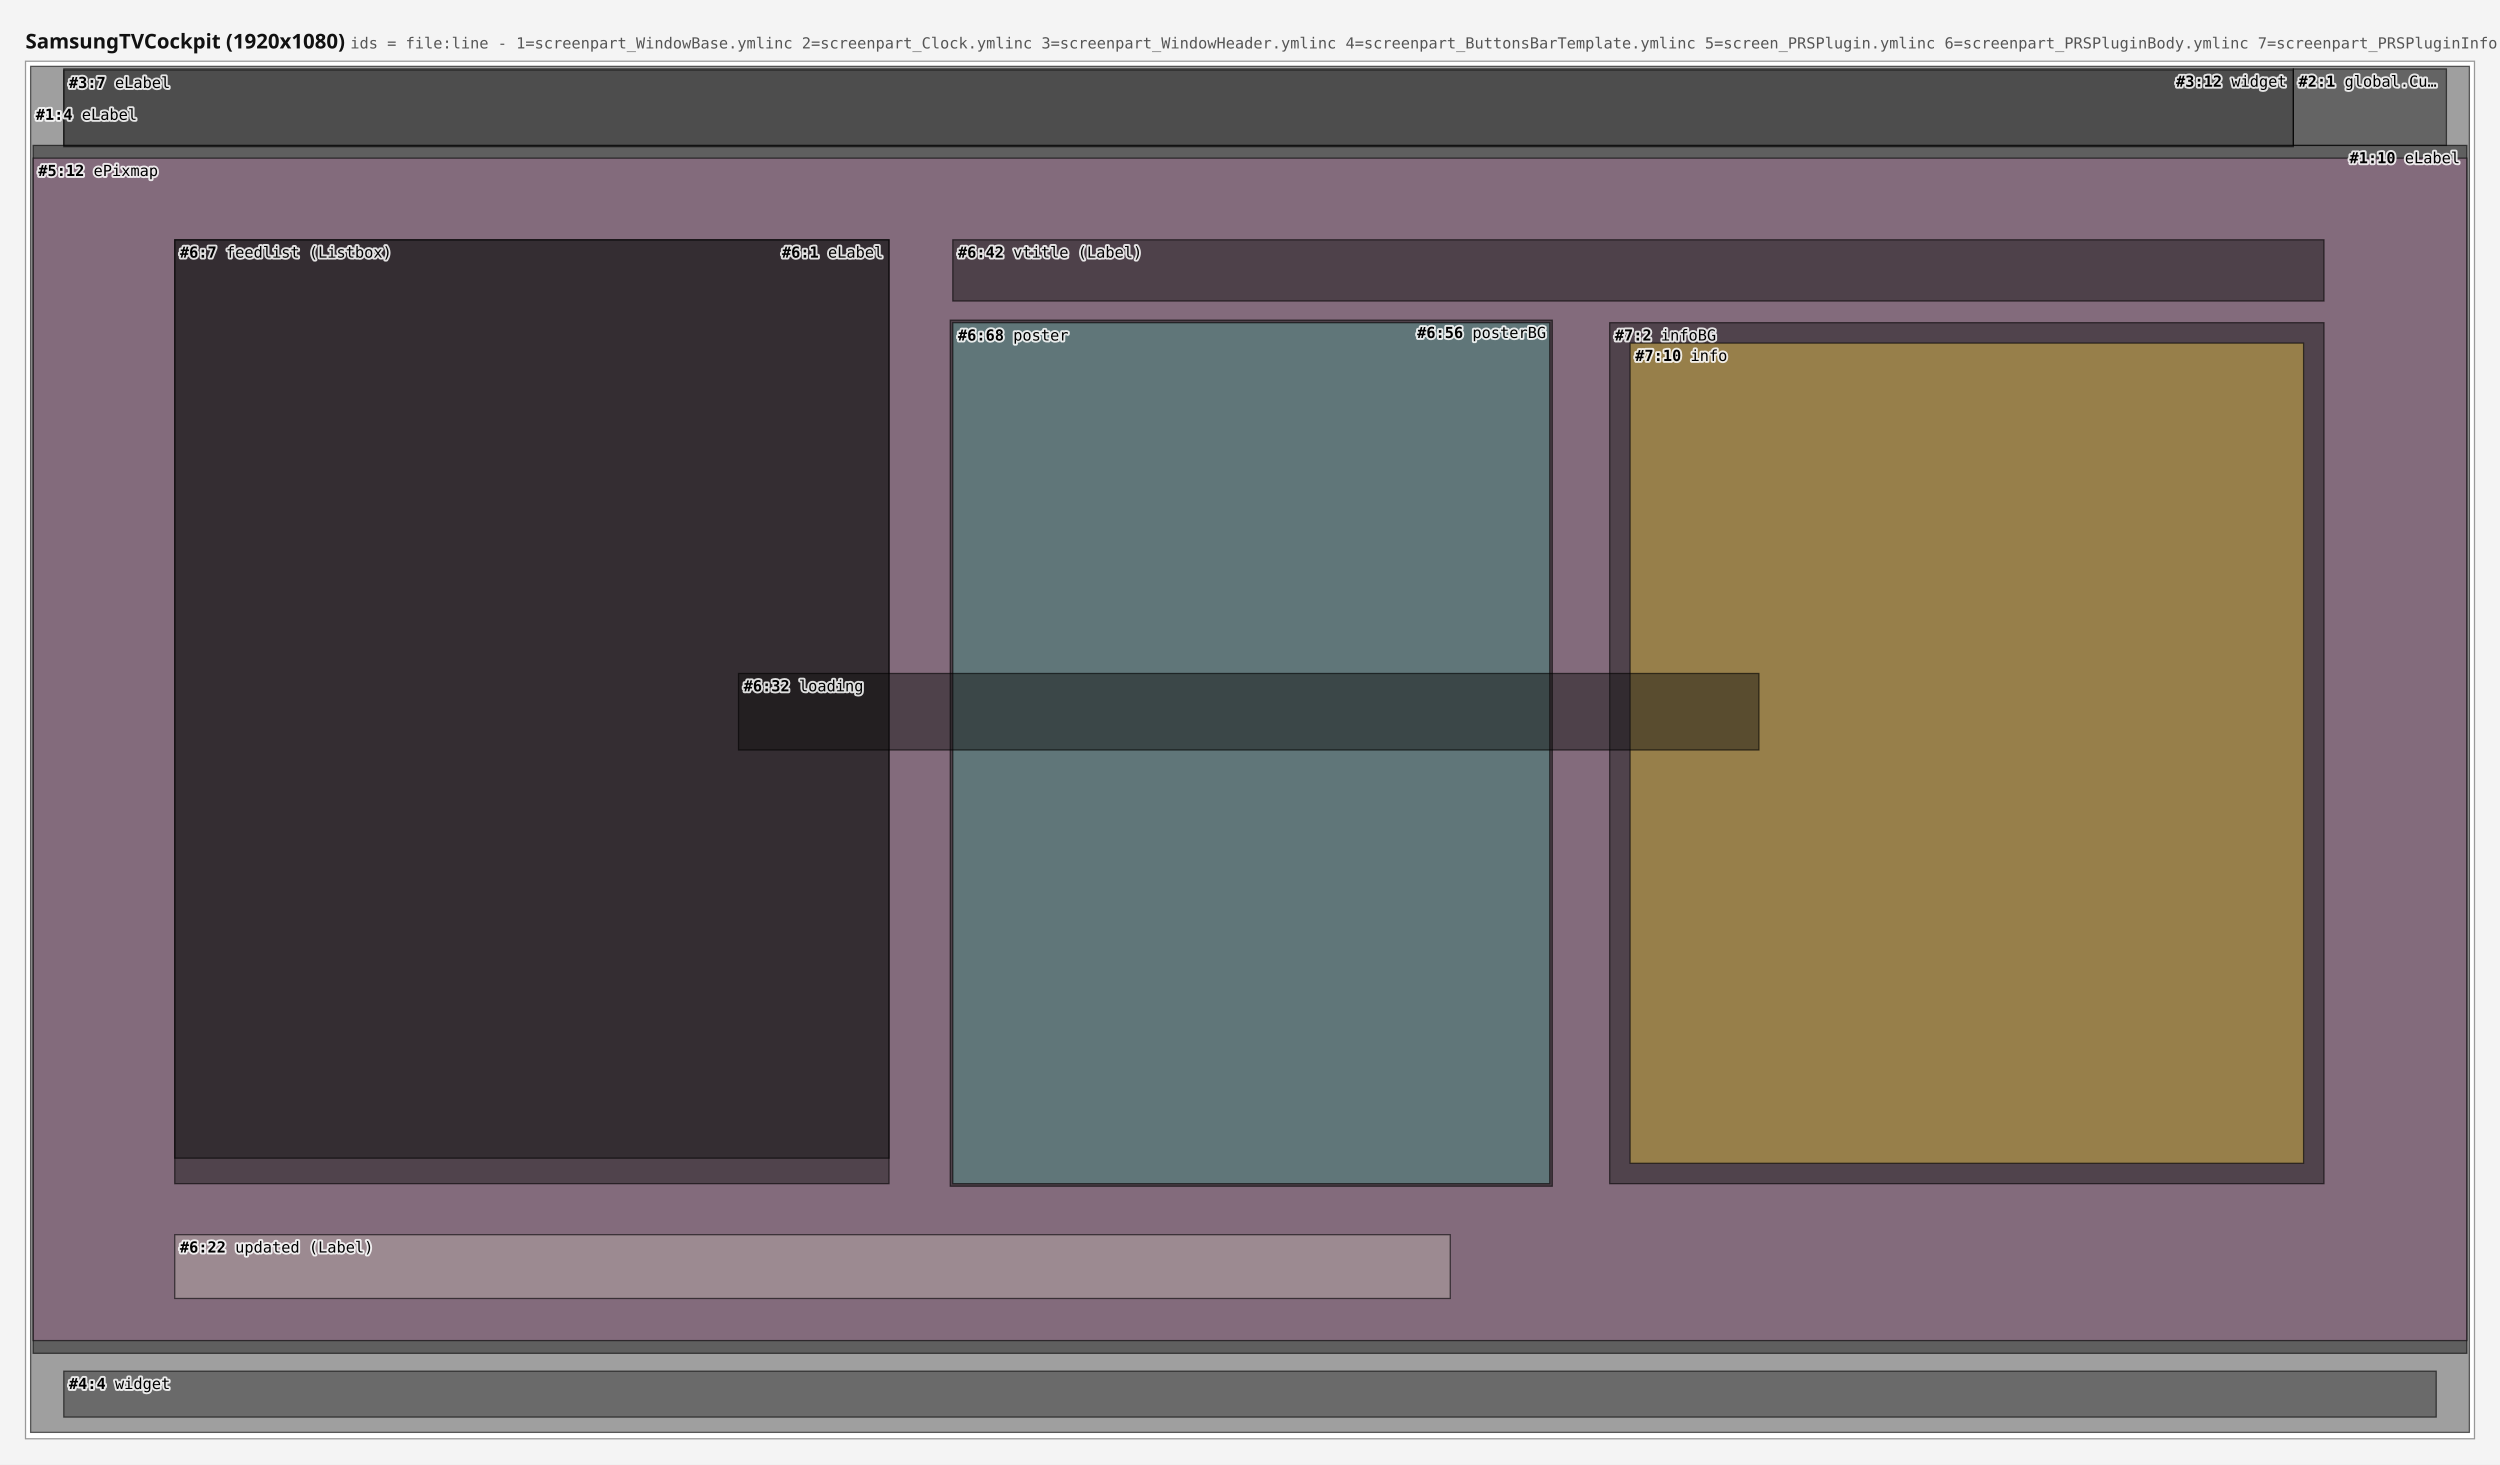
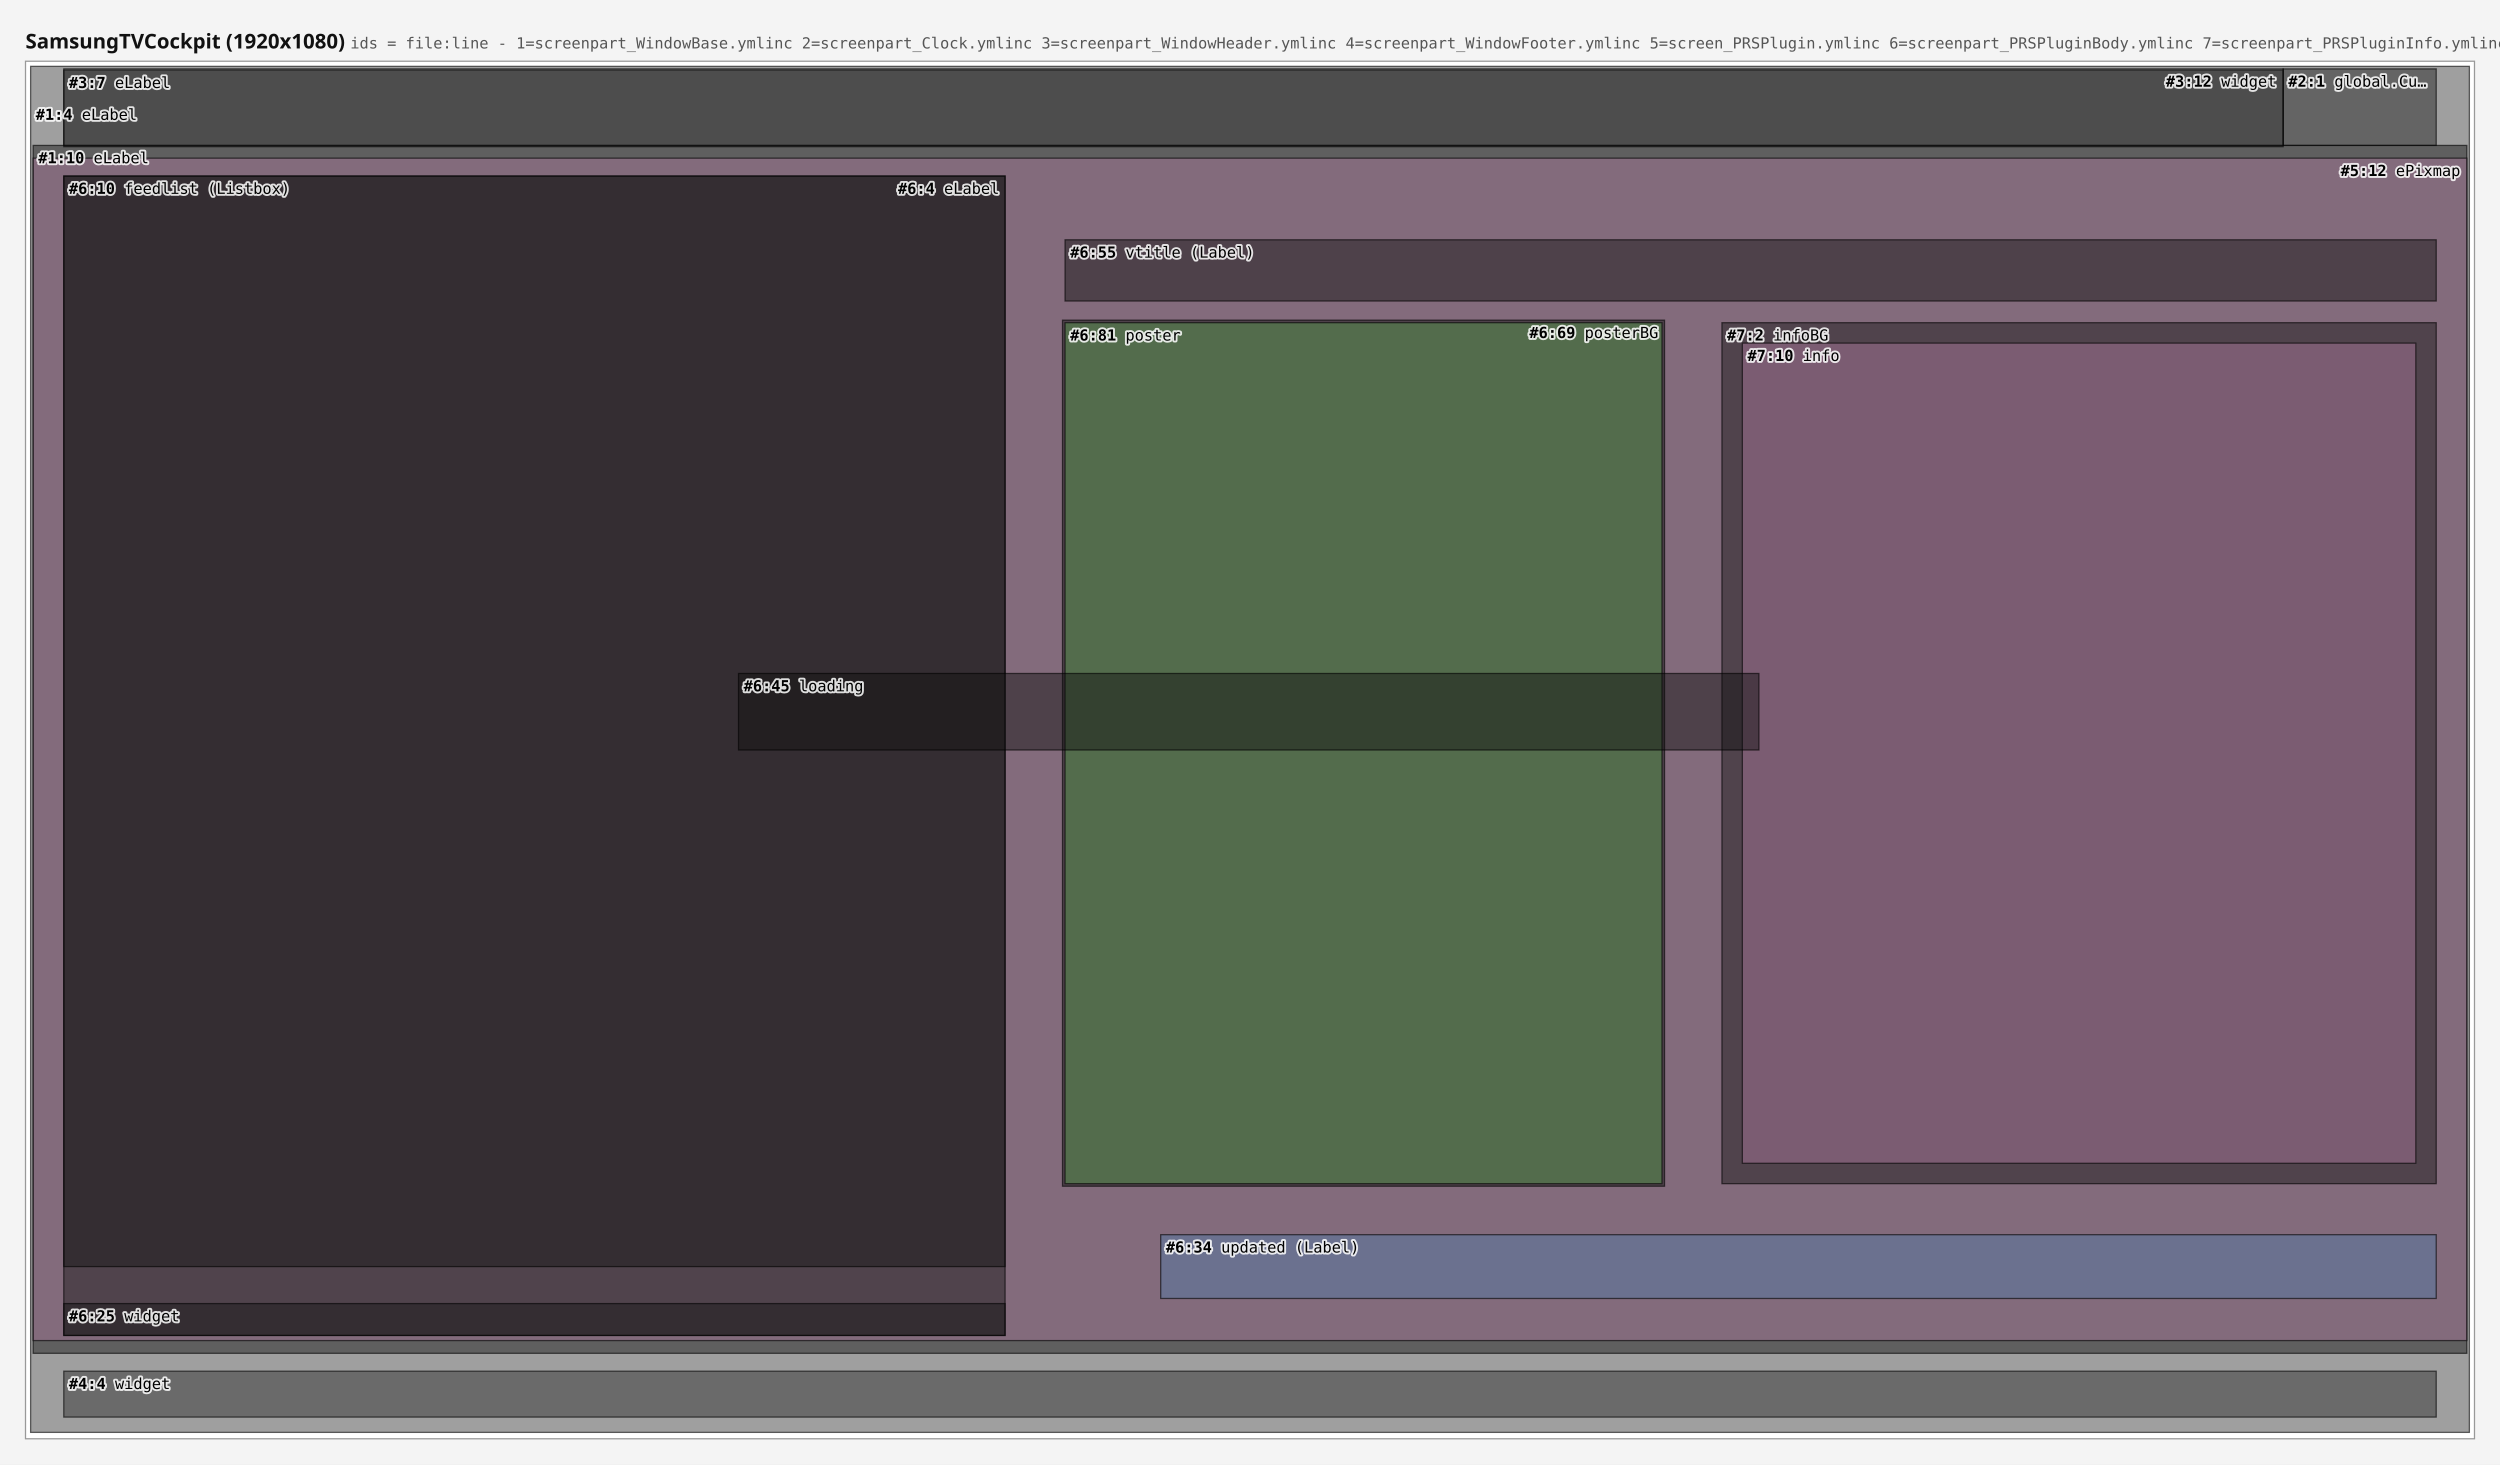
<svg xmlns="http://www.w3.org/2000/svg" width="1960" height="1148" viewBox="0 0 1960 1148">
  <rect x="0" y="0" width="1960" height="1148" fill="#f4f4f4" />
-   <text x="20" y="38" font-family="sans-serif" font-size="16" font-weight="bold" fill="#111111">SamsungTVCockpit (1920x1080) <tspan font-family="monospace" font-size="12" font-weight="normal" fill="#555555">ids = file:line - 1=screenpart_WindowBase.ymlinc  2=screenpart_Clock.ymlinc  3=screenpart_WindowHeader.ymlinc  4=screenpart_ButtonsBarTemplate.ymlinc  5=screen_PRSPlugin.ymlinc  6=screenpart_PRSPluginBody.ymlinc  7=screenpart_PRSPluginInfo.ymlinc</tspan>
+   <text x="20" y="38" font-family="sans-serif" font-size="16" font-weight="bold" fill="#111111">SamsungTVCockpit (1920x1080) <tspan font-family="monospace" font-size="12" font-weight="normal" fill="#555555">ids = file:line - 1=screenpart_WindowBase.ymlinc  2=screenpart_Clock.ymlinc  3=screenpart_WindowHeader.ymlinc  4=screenpart_WindowFooter.ymlinc  5=screen_PRSPlugin.ymlinc  6=screenpart_PRSPluginBody.ymlinc  7=screenpart_PRSPluginInfo.ymlinc</tspan>
  </text>
  <g data-screen="0" transform="translate(20,48)">
    <rect x="0" y="0" width="1920" height="1080" fill="#ffffff" stroke="#999999" stroke-width="1" />
    <rect data-ref="0:0" data-src="screenpart_WindowBase.ymlinc:4" x="4" y="4" width="1912" height="1071" fill="#2c2c2c" fill-opacity="0.45" stroke="#000000" stroke-opacity="0.6" stroke-width="1" />
    <rect data-ref="0:1" data-src="screenpart_WindowBase.ymlinc:10" x="6" y="66" width="1908" height="947" fill="#121212" fill-opacity="0.45" stroke="#000000" stroke-opacity="0.6" stroke-width="1" />
    <rect data-ref="0:6" data-src="screen_PRSPlugin.ymlinc:12" x="6" y="76" width="1908" height="927" fill="#b07aa1" fill-opacity="0.45" stroke="#000000" stroke-opacity="0.6" stroke-width="1" />
-     <rect data-ref="0:14" data-src="screenpart_PRSPluginInfo.ymlinc:2" x="1242" y="205" width="560" height="675" fill="#121212" fill-opacity="0.45" stroke="#000000" stroke-opacity="0.6" stroke-width="1" />
-     <rect data-ref="0:7" data-src="screenpart_PRSPluginBody.ymlinc:1" x="117" y="140" width="560" height="740" fill="#121212" fill-opacity="0.45" stroke="#000000" stroke-opacity="0.6" stroke-width="1" />
-     <rect data-ref="0:12" data-src="screenpart_PRSPluginBody.ymlinc:56" x="725" y="203" width="472" height="679" fill="#0e0e0e" fill-opacity="0.45" stroke="#000000" stroke-opacity="0.6" stroke-width="1" />
-     <rect data-ref="0:8" data-src="screenpart_PRSPluginBody.ymlinc:7" x="117" y="140" width="560" height="720" fill="#121212" fill-opacity="0.45" stroke="#000000" stroke-opacity="0.6" stroke-width="1" />
-     <rect data-ref="0:9" data-src="screenpart_PRSPluginBody.ymlinc:22" x="117" y="920" width="1000" height="50" fill="#bab0ac" fill-opacity="0.45" stroke="#000000" stroke-opacity="0.6" stroke-width="1" />
-     <rect data-ref="0:11" data-src="screenpart_PRSPluginBody.ymlinc:42" x="727" y="140" width="1075" height="48" fill="#0e0e0e" fill-opacity="0.45" stroke="#000000" stroke-opacity="0.6" stroke-width="1" />
-     <rect data-ref="0:13" data-src="screenpart_PRSPluginBody.ymlinc:68" x="727" y="205" width="468" height="675" fill="#76b7b2" fill-opacity="0.45" stroke="#000000" stroke-opacity="0.6" stroke-width="1" />
-     <rect data-ref="0:15" data-src="screenpart_PRSPluginInfo.ymlinc:10" x="1258" y="221" width="528" height="643" fill="#edc948" fill-opacity="0.45" stroke="#000000" stroke-opacity="0.6" stroke-width="1" />
-     <rect data-ref="0:5" data-src="screenpart_ButtonsBarTemplate.ymlinc:4" x="30" y="1027" width="1860" height="36" fill="#2c2c2c" fill-opacity="0.45" stroke="#000000" stroke-opacity="0.6" stroke-width="1" />
-     <rect data-ref="0:10" data-src="screenpart_PRSPluginBody.ymlinc:32" x="559" y="480" width="800" height="60" fill="#0e0e0e" fill-opacity="0.45" stroke="#000000" stroke-opacity="0.6" stroke-width="1" />
-     <rect data-ref="0:3" data-src="screenpart_WindowHeader.ymlinc:7" x="30" y="7" width="1748" height="60" fill="#2c2c2c" fill-opacity="0.45" stroke="#000000" stroke-opacity="0.6" stroke-width="1" />
-     <rect data-ref="0:2" data-src="screenpart_Clock.ymlinc:1" x="1778" y="6" width="120" height="60" fill="#1d1d1d" fill-opacity="0.45" stroke="#000000" stroke-opacity="0.6" stroke-width="1" />
-     <rect data-ref="0:4" data-src="screenpart_WindowHeader.ymlinc:12" x="30" y="6" width="1748" height="60" fill="#2c2c2c" fill-opacity="0.45" stroke="#000000" stroke-opacity="0.6" stroke-width="1" />
+     <rect data-ref="0:15" data-src="screenpart_PRSPluginInfo.ymlinc:2" x="1330" y="205" width="560" height="675" fill="#121212" fill-opacity="0.45" stroke="#000000" stroke-opacity="0.6" stroke-width="1" />
+     <rect data-ref="0:7" data-src="screenpart_PRSPluginBody.ymlinc:4" x="30" y="90" width="738" height="909" fill="#121212" fill-opacity="0.45" stroke="#000000" stroke-opacity="0.6" stroke-width="1" />
+     <rect data-ref="0:13" data-src="screenpart_PRSPluginBody.ymlinc:69" x="813" y="203" width="472" height="679" fill="#0e0e0e" fill-opacity="0.45" stroke="#000000" stroke-opacity="0.6" stroke-width="1" />
+     <rect data-ref="0:8" data-src="screenpart_PRSPluginBody.ymlinc:10" x="30" y="90" width="738" height="855" fill="#121212" fill-opacity="0.45" stroke="#000000" stroke-opacity="0.6" stroke-width="1" />
+     <rect data-ref="0:9" data-src="screenpart_PRSPluginBody.ymlinc:25" x="30" y="974" width="738" height="25" fill="#121212" fill-opacity="0.45" stroke="#000000" stroke-opacity="0.6" stroke-width="1" />
+     <rect data-ref="0:10" data-src="screenpart_PRSPluginBody.ymlinc:34" x="890" y="920" width="1000" height="50" fill="#4e79a7" fill-opacity="0.45" stroke="#000000" stroke-opacity="0.6" stroke-width="1" />
+     <rect data-ref="0:12" data-src="screenpart_PRSPluginBody.ymlinc:55" x="815" y="140" width="1075" height="48" fill="#0e0e0e" fill-opacity="0.45" stroke="#000000" stroke-opacity="0.6" stroke-width="1" />
+     <rect data-ref="0:14" data-src="screenpart_PRSPluginBody.ymlinc:81" x="815" y="205" width="468" height="675" fill="#59a14f" fill-opacity="0.45" stroke="#000000" stroke-opacity="0.6" stroke-width="1" />
+     <rect data-ref="0:16" data-src="screenpart_PRSPluginInfo.ymlinc:10" x="1346" y="221" width="528" height="643" fill="#b07aa1" fill-opacity="0.45" stroke="#000000" stroke-opacity="0.6" stroke-width="1" />
+     <rect data-ref="0:5" data-src="screenpart_WindowFooter.ymlinc:4" x="30" y="1027" width="1860" height="36" fill="#2c2c2c" fill-opacity="0.45" stroke="#000000" stroke-opacity="0.6" stroke-width="1" />
+     <rect data-ref="0:11" data-src="screenpart_PRSPluginBody.ymlinc:45" x="559" y="480" width="800" height="60" fill="#0e0e0e" fill-opacity="0.45" stroke="#000000" stroke-opacity="0.6" stroke-width="1" />
+     <rect data-ref="0:3" data-src="screenpart_WindowHeader.ymlinc:7" x="30" y="7" width="1740" height="60" fill="#2c2c2c" fill-opacity="0.45" stroke="#000000" stroke-opacity="0.6" stroke-width="1" />
+     <rect data-ref="0:2" data-src="screenpart_Clock.ymlinc:1" x="1770" y="6" width="120" height="60" fill="#1d1d1d" fill-opacity="0.45" stroke="#000000" stroke-opacity="0.6" stroke-width="1" />
+     <rect data-ref="0:4" data-src="screenpart_WindowHeader.ymlinc:12" x="30" y="6" width="1740" height="60" fill="#2c2c2c" fill-opacity="0.45" stroke="#000000" stroke-opacity="0.6" stroke-width="1" />
    <g pointer-events="none" font-family="monospace" font-size="12" fill="#000000" stroke="#ffffff" stroke-width="3" stroke-opacity="0.85" stroke-linejoin="round" paint-order="stroke">
      <text x="8" y="46">
        <tspan font-weight="bold">#1:4</tspan> eLabel</text>
-       <text x="1822" y="80">
+       <text x="10" y="80">
        <tspan font-weight="bold">#1:10</tspan> eLabel</text>
-       <text x="10" y="90">
+       <text x="1815" y="90">
        <tspan font-weight="bold">#5:12</tspan> ePixmap</text>
-       <text x="1246" y="219">
+       <text x="1334" y="219">
        <tspan font-weight="bold">#7:2</tspan> infoBG</text>
-       <text x="593" y="154">
-         <tspan font-weight="bold">#6:1</tspan> eLabel</text>
-       <text x="1091" y="217">
-         <tspan font-weight="bold">#6:56</tspan> posterBG</text>
-       <text x="121" y="154">
-         <tspan font-weight="bold">#6:7</tspan> feedlist (Listbox)</text>
-       <text x="121" y="934">
-         <tspan font-weight="bold">#6:22</tspan> updated (Label)</text>
-       <text x="731" y="154">
-         <tspan font-weight="bold">#6:42</tspan> vtitle (Label)</text>
-       <text x="731" y="219">
-         <tspan font-weight="bold">#6:68</tspan> poster</text>
-       <text x="1262" y="235">
+       <text x="684" y="104">
+         <tspan font-weight="bold">#6:4</tspan> eLabel</text>
+       <text x="1179" y="217">
+         <tspan font-weight="bold">#6:69</tspan> posterBG</text>
+       <text x="34" y="104">
+         <tspan font-weight="bold">#6:10</tspan> feedlist (Listbox)</text>
+       <text x="34" y="988">
+         <tspan font-weight="bold">#6:25</tspan> widget</text>
+       <text x="894" y="934">
+         <tspan font-weight="bold">#6:34</tspan> updated (Label)</text>
+       <text x="819" y="154">
+         <tspan font-weight="bold">#6:55</tspan> vtitle (Label)</text>
+       <text x="819" y="219">
+         <tspan font-weight="bold">#6:81</tspan> poster</text>
+       <text x="1350" y="235">
        <tspan font-weight="bold">#7:10</tspan> info</text>
      <text x="34" y="1041">
        <tspan font-weight="bold">#4:4</tspan> widget</text>
      <text x="563" y="494">
-         <tspan font-weight="bold">#6:32</tspan> loading</text>
+         <tspan font-weight="bold">#6:45</tspan> loading</text>
      <text x="34" y="21">
        <tspan font-weight="bold">#3:7</tspan> eLabel</text>
-       <text x="1782" y="20">
+       <text x="1774" y="20">
        <tspan font-weight="bold">#2:1</tspan> global.Cu…</text>
-       <text x="1686" y="20">
+       <text x="1678" y="20">
        <tspan font-weight="bold">#3:12</tspan> widget</text>
    </g>
  </g>
</svg>
